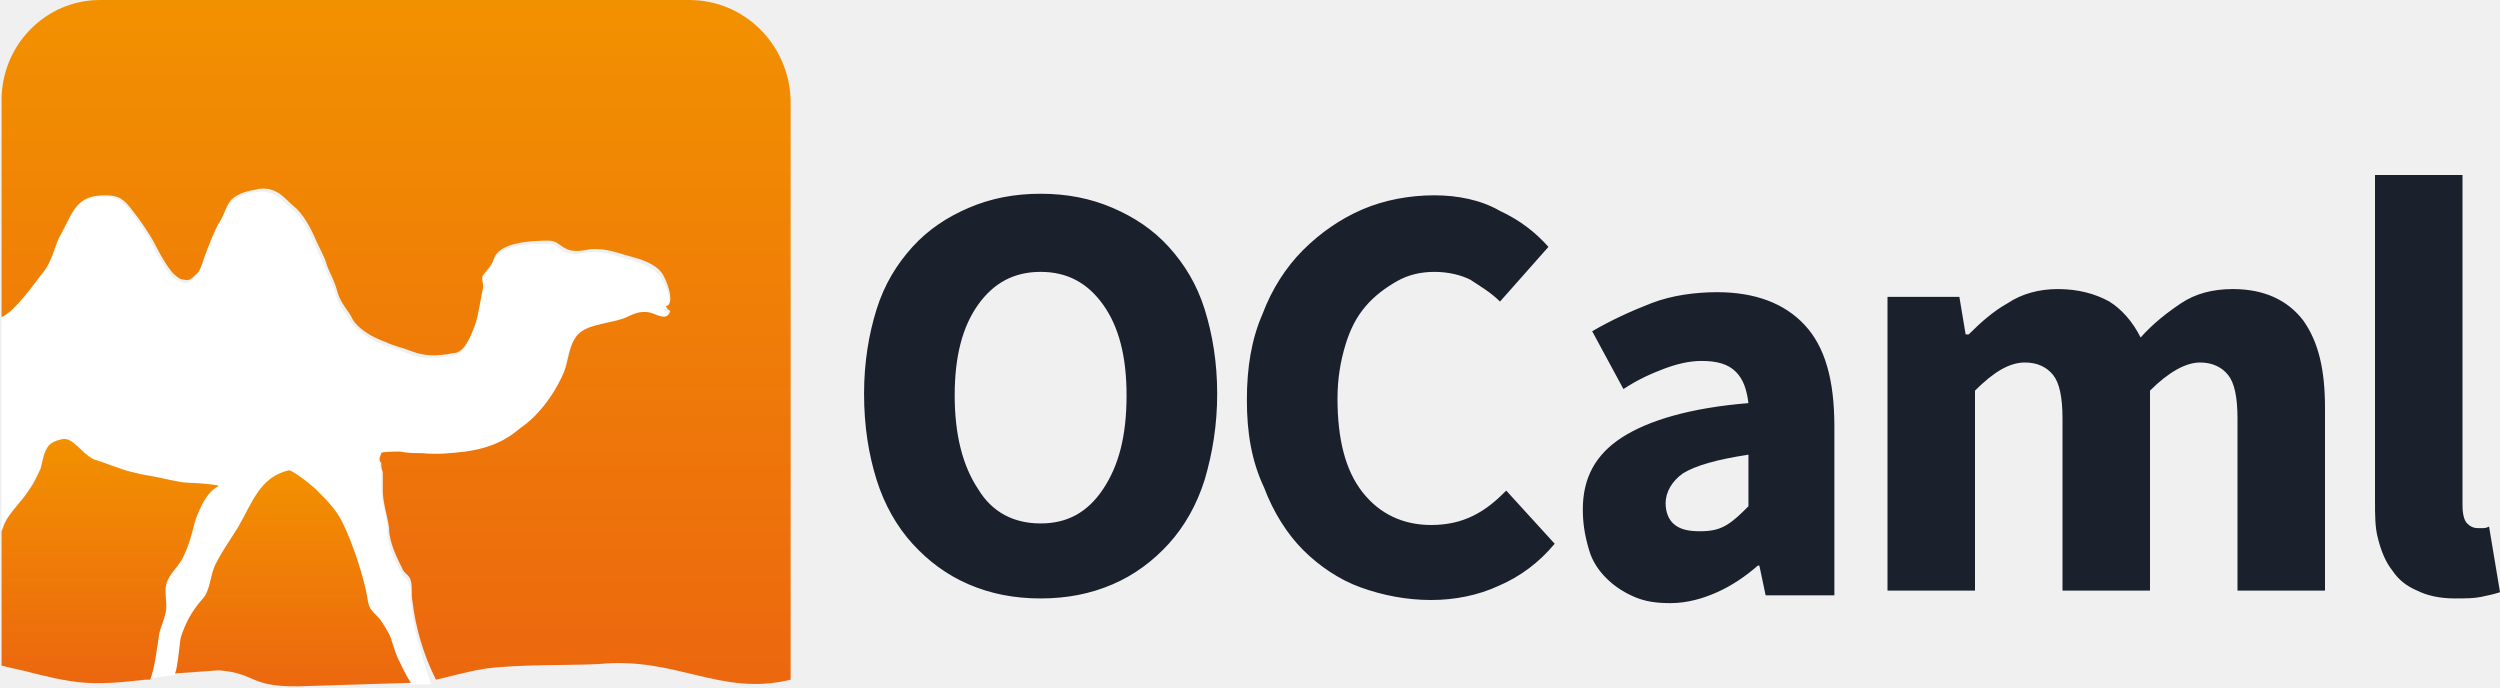
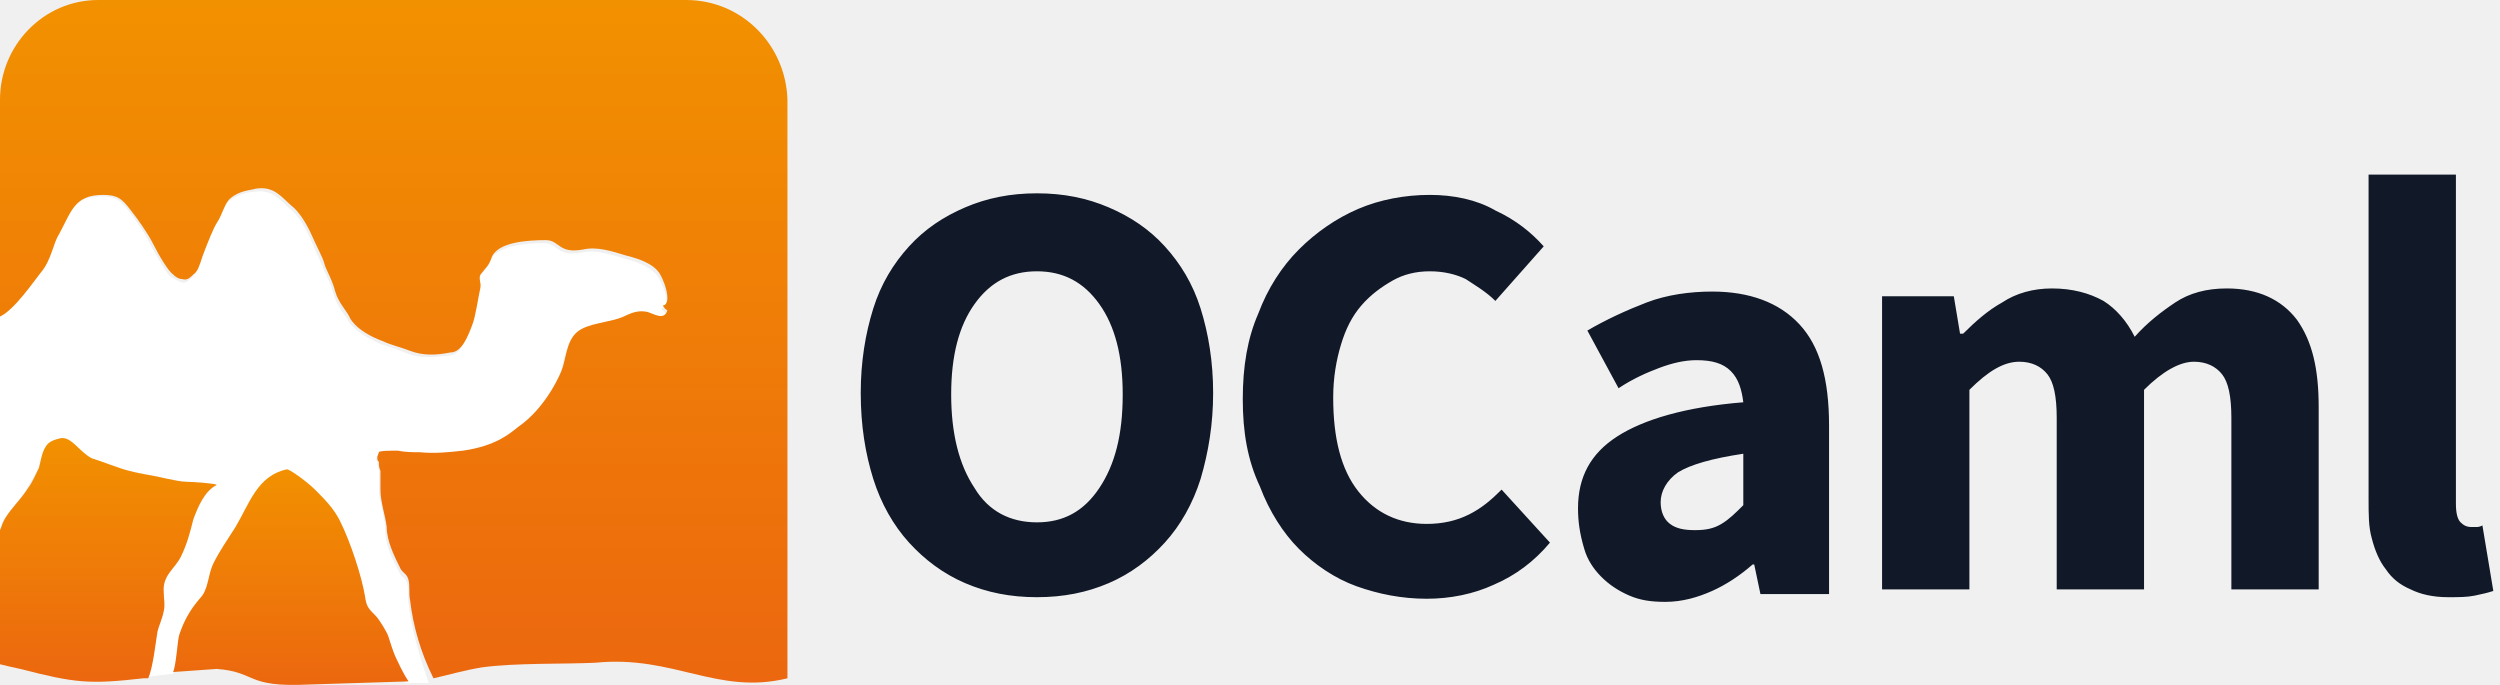
- <svg xmlns="http://www.w3.org/2000/svg" version="1.1" id="Layer_1" x="0px" y="0px" viewBox="0 0 160 44" style="enable-background:new 0 0 160 44;" xml:space="preserve">
-   <style type="text/css">
- 	.st0{fill:#FFFFFF;}
- 	.st1{fill:#1A202C;}
- 	.st2{fill:url(#SVGID_1_);}
- 	.st3{fill:url(#SVGID_00000090296440831515205200000001913776022247393423_);}
- 	.st4{fill:url(#SVGID_00000068666670919662558360000015815730047716450477_);}
- 	.st5{fill:url(#SVGID_00000086683552077955393710000000136731069776306816_);}
- </style>
-   <path class="st0" d="M26.3,38.7c-0.1-0.4,0.1-0.9-0.1-1.3c-0.1-0.4-0.4-0.4-0.5-0.7c-0.4-0.8-0.9-1.7-0.9-2.7c0-0.8-0.3-1.6-0.4-2.4  c0-0.4,0-0.8,0-1.2c0-0.2,0-0.4-0.1-0.6c0-0.1,0-0.3-0.1-0.3l0.1-0.3c0-0.1,0.9-0.1,1.2-0.1c0.5,0,0.9,0,1.4,0.1c1,0,1.8,0,2.8-0.1  c2.1-0.3,3-1.2,3.5-1.5C35.1,26.3,36,24,36,24c0.3-0.7,0.3-2,1-2.5c0.8-0.7,2.1-0.6,3-1c0.5-0.2,0.9-0.4,1.5-0.3  c0.4,0.1,1.1,0.6,1.3-0.1c-0.1-0.1-0.2-0.2-0.3-0.3c0.8-0.1,0-1.8-0.3-2.2c-0.5-0.5-1.2-0.8-2-1c-1-0.3-1.9-0.6-2.8-0.4  c-1.6,0.3-1.5-0.6-2.4-0.6c-1.1,0-3.1,0.1-3.5,1.2c-0.2,0.5-0.3,0.5-0.6,0.9c-0.2,0.3,0,0.6-0.1,1c-0.1,0.4-0.3,1.8-0.5,2.3  c-0.3,0.8-0.7,1.8-1.4,1.8c-1,0.1-1.8,0.2-2.6-0.1c-0.5-0.2-1.3-0.5-1.7-0.6c-1.9-0.8-2.2-1.6-2.2-1.6c-0.2-0.3-0.7-0.9-0.9-1.6  c-0.2-0.8-0.6-1.4-0.7-1.8c-0.2-0.4-0.5-1.1-0.8-1.8c-0.4-0.9-0.9-1.6-1.3-1.9c-0.6-0.5-1.1-1.3-2.3-1.1c-0.2,0-1,0.1-1.6,0.6  c-0.4,0.3-0.5,1-0.9,1.6c-0.2,0.3-0.6,1.3-0.9,2.1c-0.2,0.6-0.3,1-0.6,1.2c-0.2,0.2-0.4,0.4-0.7,0.3c-0.2-0.1-0.4-0.2-0.6-0.3  c-0.3-0.2-0.9-1.3-1.3-2c-0.3-0.7-1-1.7-1.4-2.2c-0.6-0.8-0.9-1-1.8-1c-1.8,0-2,1-2.8,2.5c-0.4,0.7-0.5,1.7-1.2,2.5  C2.3,18,1,19.9,0.1,20.2v0l0,0V34l0,0v-0.1c0.1-0.2,0.1-0.4,0.2-0.5c0.4-0.7,1.2-1.4,1.6-2.2c0.2-0.4,0.5-0.8,0.7-1.3  C2.7,29.6,2.8,29,3,28.7c0.2-0.4,0.6-0.5,1-0.6C4.7,28,5.2,29,6,29.4c0.3,0.2,1.9,0.7,2.4,0.8c0.8,0.2,1.6,0.3,2.4,0.5  c0.4,0.1,0.8,0.1,1.3,0.2c0.4,0,1.9,0.1,1.9,0.2c-0.7,0.4-1.2,1.4-1.5,2.2c-0.3,0.8-0.5,1.7-0.8,2.4c-0.4,0.8-1.2,1.2-1.1,2.2  c0,0.4,0.1,0.8,0,1.2c-0.1,0.5-0.3,0.8-0.4,1.3c-0.2,0.6-0.4,2.5-0.6,3l1.6-0.2l0,0c0.2-0.4,0.3-2.2,0.4-2.4  c0.3-0.9,0.7-1.6,1.3-2.3c0.6-0.7,0.6-1.5,0.9-2.3c0.4-0.9,0.9-1.5,1.4-2.3c0.9-1.4,1.5-3.3,3.3-3.7c0.2,0,1.3,0.8,1.8,1.3  c0.6,0.6,1.2,1.2,1.6,2c0.7,1.5,1.4,3.7,1.6,4.8c0.1,0.7,0.2,0.7,0.7,1.3c0.2,0.2,0.6,1,0.8,1.3c0.1,0.3,0.4,1,0.5,1.4  c0.1,0.2,0.4,0.9,0.6,1.5l1.5,0c0,0,0,0,0,0c0,0,0,0,0,0c0,0,0,0,0,0C27,42.1,26.5,40.4,26.3,38.7L26.3,38.7z" />
-   <path class="st1" d="M25.3,29.8L25.3,29.8C25.3,29.8,25.3,29.8,25.3,29.8z" />
-   <linearGradient id="SVGID_1_" gradientUnits="userSpaceOnUse" x1="25.336" y1="16.218" x2="25.336" y2="16.163" gradientTransform="matrix(1 0 0 -1 0 46)">
-     <stop offset="0" style="stop-color:#F29100" />
-     <stop offset="1" style="stop-color:#EC670F" />
-   </linearGradient>
-   <path class="st2" d="M25.3,29.8L25.3,29.8C25.3,29.8,25.3,29.8,25.3,29.8z" />
-   <linearGradient id="SVGID_00000095312580722786645380000001324625003981611139_" gradientUnits="userSpaceOnUse" x1="18.587" y1="15.87" x2="18.587" y2="2.075" gradientTransform="matrix(1 0 0 -1 0 46)">
-     <stop offset="0" style="stop-color:#F29100" />
-     <stop offset="1" style="stop-color:#EC670F" />
-   </linearGradient>
-   <path style="fill:url(#SVGID_00000095312580722786645380000001324625003981611139_);" d="M25.5,42.2c-0.2-0.4-0.4-1.1-0.5-1.4  c-0.1-0.3-0.6-1.1-0.8-1.3c-0.5-0.5-0.6-0.6-0.7-1.3c-0.2-1.2-0.9-3.4-1.6-4.8c-0.4-0.8-1-1.4-1.6-2c-0.5-0.5-1.6-1.3-1.8-1.3  c-1.9,0.4-2.4,2.2-3.3,3.7c-0.5,0.8-1,1.5-1.4,2.3c-0.4,0.8-0.3,1.7-0.9,2.3c-0.6,0.7-1,1.4-1.3,2.3c-0.1,0.2-0.2,2-0.4,2.4l0,0  l2.8-0.2c2.6,0.2,1.8,1.2,5.9,1l6.4-0.2C25.9,43.1,25.6,42.4,25.5,42.2L25.5,42.2z" />
-   <linearGradient id="SVGID_00000157293995348393874100000005864532982483007931_" gradientUnits="userSpaceOnUse" x1="25.292" y1="45.98" x2="25.292" y2="2.048" gradientTransform="matrix(1 0 0 -1 0 46)">
-     <stop offset="0" style="stop-color:#F29100" />
-     <stop offset="1" style="stop-color:#EC670F" />
-   </linearGradient>
-   <path style="fill:url(#SVGID_00000157293995348393874100000005864532982483007931_);" d="M44.1,0H6.4C2.9,0,0.1,2.9,0.1,6.4v13.9  C1,19.9,2.3,18,2.7,17.5c0.7-0.8,0.8-1.9,1.2-2.5c0.8-1.5,1-2.5,2.8-2.5c0.9,0,1.2,0.2,1.8,1C8.9,14,9.6,15,9.9,15.6  c0.4,0.8,1,1.8,1.3,2c0.2,0.2,0.4,0.3,0.6,0.3c0.3,0.1,0.5-0.1,0.7-0.3c0.3-0.2,0.4-0.6,0.6-1.2c0.3-0.8,0.7-1.8,0.9-2.1  c0.4-0.6,0.5-1.3,0.9-1.6c0.6-0.5,1.3-0.5,1.6-0.6c1.2-0.2,1.7,0.6,2.3,1.1c0.4,0.3,0.9,1,1.3,1.9c0.3,0.7,0.7,1.4,0.8,1.8  c0.1,0.4,0.5,1,0.7,1.8c0.2,0.7,0.7,1.2,0.9,1.6c0,0,0.3,0.9,2.2,1.6c0.4,0.2,1.2,0.4,1.7,0.6c0.8,0.3,1.6,0.3,2.6,0.1  c0.7,0,1.1-1,1.4-1.8c0.2-0.5,0.4-1.9,0.5-2.3c0.1-0.4-0.2-0.7,0.1-1c0.3-0.4,0.4-0.4,0.6-0.9c0.3-1.1,2.4-1.2,3.5-1.2  c0.9,0,0.8,0.9,2.4,0.6c0.9-0.2,1.8,0.1,2.8,0.4c0.8,0.2,1.6,0.5,2,1c0.3,0.3,1,2.1,0.3,2.2c0.1,0.1,0.1,0.2,0.3,0.3  c-0.2,0.7-0.9,0.2-1.3,0.1c-0.5-0.1-0.9,0-1.5,0.3c-0.9,0.4-2.3,0.4-3,1c-0.7,0.6-0.7,1.8-1,2.5c0,0-0.9,2.3-2.8,3.6  c-0.5,0.4-1.4,1.2-3.5,1.5c-0.9,0.1-1.8,0.2-2.8,0.1c-0.5,0-0.9,0-1.4-0.1c-0.3,0-1.2,0-1.2,0.1l-0.1,0.3c0,0.1,0,0.3,0.1,0.3  c0,0.2,0,0.4,0.1,0.6c0,0.4,0,0.8,0,1.2c0,0.8,0.3,1.6,0.4,2.4c0,0.9,0.5,1.9,0.9,2.7c0.2,0.3,0.4,0.3,0.5,0.7  c0.1,0.4,0,0.8,0.1,1.3c0.2,1.7,0.7,3.4,1.5,5c0,0,0,0,0,0c0.9-0.2,1.9-0.5,3.1-0.7c2.2-0.3,5.3-0.2,7.3-0.3c5-0.5,7.8,2.1,12.3,1  V6.4C50.5,2.9,47.7,0,44.1,0z M25.3,29.8C25.3,29.8,25.3,29.8,25.3,29.8L25.3,29.8z" />
-   <linearGradient id="SVGID_00000068667360278913366410000013664633033785590662_" gradientUnits="userSpaceOnUse" x1="7.046" y1="17.925" x2="7.046" y2="2.351" gradientTransform="matrix(1 0 0 -1 0 46)">
-     <stop offset="0" style="stop-color:#F29100" />
-     <stop offset="1" style="stop-color:#EC670F" />
-   </linearGradient>
-   <path style="fill:url(#SVGID_00000068667360278913366410000013664633033785590662_);" d="M11.7,35.7c0.4-0.8,0.6-1.6,0.8-2.4  c0.3-0.8,0.7-1.8,1.5-2.2c-0.1-0.1-1.6-0.2-1.9-0.2c-0.4,0-0.8-0.1-1.3-0.2c-0.8-0.2-1.7-0.3-2.4-0.5c-0.5-0.1-2-0.7-2.4-0.8  C5.2,29,4.7,28,4,28.1c-0.4,0.1-0.8,0.2-1,0.6C2.8,29,2.7,29.6,2.6,30c-0.2,0.4-0.4,0.9-0.7,1.3c-0.5,0.8-1.3,1.5-1.6,2.2  c-0.1,0.2-0.1,0.3-0.2,0.5v8.6c0.4,0.1,0.8,0.2,1.3,0.3c3.5,0.9,4.4,1,7.9,0.6l0.3,0v0c0.3-0.6,0.5-2.4,0.6-3  c0.1-0.4,0.3-0.8,0.4-1.3c0.1-0.4,0-0.8,0-1.2C10.5,36.9,11.3,36.5,11.7,35.7L11.7,35.7z" />
-   <path class="st1" d="M66.6,38.3c-1.7,0-3.2-0.3-4.6-0.9c-1.4-0.6-2.6-1.5-3.6-2.6c-1-1.1-1.8-2.5-2.3-4.1c-0.5-1.6-0.8-3.4-0.8-5.5  c0-2,0.3-3.8,0.8-5.4c0.5-1.6,1.3-2.9,2.3-4c1-1.1,2.2-1.9,3.6-2.5c1.4-0.6,2.9-0.9,4.6-0.9c1.7,0,3.2,0.3,4.6,0.9  c1.4,0.6,2.6,1.4,3.6,2.5c1,1.1,1.8,2.4,2.3,4c0.5,1.6,0.8,3.4,0.8,5.4c0,2-0.3,3.8-0.8,5.5c-0.5,1.6-1.3,3-2.3,4.1  c-1,1.1-2.2,2-3.6,2.6C69.8,38,68.3,38.3,66.6,38.3z M66.6,33.5c1.7,0,3-0.7,4-2.2c1-1.5,1.5-3.4,1.5-6c0-2.5-0.5-4.4-1.5-5.8  c-1-1.4-2.3-2.1-4-2.1c-1.7,0-3,0.7-4,2.1c-1,1.4-1.5,3.3-1.5,5.8c0,2.5,0.5,4.5,1.5,6C63.5,32.8,64.9,33.5,66.6,33.5z M79.8,25.6  c0-2.1,0.3-3.9,1-5.5c0.6-1.6,1.5-3,2.6-4.1c1.1-1.1,2.4-2,3.8-2.6c1.4-0.6,3-0.9,4.6-0.9c1.5,0,3,0.3,4.2,1  c1.3,0.6,2.3,1.4,3.1,2.3L96,19.3c-0.6-0.6-1.3-1-1.9-1.4c-0.6-0.3-1.4-0.5-2.3-0.5c-0.9,0-1.7,0.2-2.4,0.6c-0.7,0.4-1.4,0.9-2,1.6  c-0.6,0.7-1,1.5-1.3,2.5c-0.3,1-0.5,2.1-0.5,3.4c0,2.6,0.5,4.6,1.6,6c1.1,1.4,2.6,2.1,4.4,2.1c1,0,1.9-0.2,2.7-0.6  c0.8-0.4,1.4-0.9,2.1-1.6l3.1,3.4c-1,1.2-2.2,2.1-3.6,2.7c-1.3,0.6-2.8,0.9-4.3,0.9c-1.6,0-3.1-0.3-4.5-0.8  c-1.4-0.5-2.7-1.4-3.7-2.4s-1.9-2.4-2.5-4C80.1,29.5,79.8,27.7,79.8,25.6z M101.3,32.6c0-2,0.8-3.5,2.5-4.6c1.7-1.1,4.4-1.9,8.1-2.2  c-0.1-0.8-0.3-1.5-0.8-2c-0.5-0.5-1.2-0.7-2.2-0.7c-0.8,0-1.6,0.2-2.4,0.5c-0.8,0.3-1.7,0.7-2.6,1.3l-2-3.7c1.2-0.7,2.5-1.3,3.8-1.8  c1.3-0.5,2.8-0.7,4.2-0.7c2.4,0,4.3,0.7,5.6,2.1c1.3,1.4,1.9,3.5,1.9,6.5v10.8H113l-0.4-1.9h-0.1c-0.8,0.7-1.7,1.3-2.6,1.7  c-0.9,0.4-1.9,0.7-3,0.7c-0.9,0-1.6-0.1-2.3-0.4c-0.7-0.3-1.3-0.7-1.8-1.2c-0.5-0.5-0.9-1.1-1.1-1.8  C101.4,34.2,101.3,33.4,101.3,32.6L101.3,32.6z M106.6,32.2c0,0.6,0.2,1.1,0.6,1.4c0.4,0.3,0.9,0.4,1.6,0.4c0.7,0,1.2-0.1,1.7-0.4  c0.5-0.3,0.9-0.7,1.4-1.2v-3.3c-2,0.3-3.4,0.7-4.2,1.2C107,30.8,106.6,31.5,106.6,32.2L106.6,32.2z M120.8,19h4.6l0.4,2.4h0.2  c0.8-0.8,1.6-1.5,2.5-2c0.9-0.6,2-0.9,3.2-0.9c1.3,0,2.4,0.3,3.3,0.8c0.8,0.5,1.5,1.3,2,2.3c0.8-0.9,1.7-1.6,2.6-2.2  c0.9-0.6,2-0.9,3.3-0.9c2,0,3.5,0.7,4.5,2c1,1.4,1.4,3.2,1.4,5.6v11.7h-5.6v-11c0-1.4-0.2-2.3-0.6-2.8c-0.4-0.5-1-0.8-1.8-0.8  c-0.9,0-2,0.6-3.2,1.8v12.8h-5.6v-11c0-1.4-0.2-2.3-0.6-2.8c-0.4-0.5-1-0.8-1.8-0.8c-1,0-2,0.6-3.2,1.8v12.8h-5.6V19z M152,11.2h5.6  v21.1c0,0.6,0.1,1,0.3,1.2c0.2,0.2,0.4,0.3,0.7,0.3h0.3c0.1,0,0.2,0,0.4-0.1l0.7,4.2c-0.3,0.1-0.7,0.2-1.2,0.3  c-0.5,0.1-1,0.1-1.7,0.1c-1,0-1.8-0.2-2.4-0.5c-0.7-0.3-1.2-0.7-1.6-1.3c-0.4-0.5-0.7-1.2-0.9-2C152,33.8,152,33,152,32V11.2z" />
+ <svg xmlns="http://www.w3.org/2000/svg" width="146" height="40" viewBox="0 0 146 40" fill="none">
+   <path d="M23.859 35.239C23.767 34.875 23.95 34.42 23.767 34.056C23.676 33.691 23.403 33.691 23.312 33.418C22.948 32.69 22.493 31.87 22.493 30.959C22.493 30.231 22.219 29.503 22.128 28.774C22.128 28.41 22.128 28.046 22.128 27.681C22.128 27.499 22.128 27.317 22.037 27.135C22.037 27.044 22.037 26.862 21.946 26.862L22.037 26.588C22.037 26.497 22.857 26.497 23.13 26.497C23.585 26.497 23.95 26.497 24.405 26.588C25.316 26.588 26.044 26.588 26.955 26.497C28.867 26.224 29.687 25.405 30.142 25.131C31.872 23.948 32.692 21.853 32.692 21.853C32.965 21.216 32.965 20.032 33.602 19.577C34.331 18.939 35.515 19.03 36.334 18.666C36.789 18.484 37.154 18.302 37.7 18.393C38.064 18.484 38.702 18.939 38.884 18.302C38.793 18.211 38.702 18.12 38.611 18.029C39.339 17.938 38.611 16.389 38.338 16.025C37.882 15.57 37.245 15.297 36.516 15.114C35.606 14.841 34.786 14.568 33.967 14.75C32.51 15.024 32.601 14.204 31.781 14.204C30.779 14.204 28.958 14.295 28.594 15.297C28.412 15.752 28.321 15.752 28.047 16.116C27.865 16.389 28.047 16.663 27.956 17.027C27.865 17.391 27.683 18.666 27.501 19.121C27.228 19.85 26.864 20.76 26.226 20.76C25.316 20.852 24.587 20.943 23.859 20.669C23.403 20.487 22.675 20.214 22.311 20.123C20.58 19.395 20.307 18.666 20.307 18.666C20.125 18.393 19.67 17.846 19.488 17.209C19.305 16.48 18.941 15.934 18.85 15.57C18.668 15.206 18.395 14.568 18.122 13.931C17.757 13.111 17.302 12.474 16.938 12.2C16.391 11.745 15.936 11.017 14.843 11.199C14.661 11.199 13.933 11.29 13.386 11.745C13.022 12.018 12.931 12.656 12.567 13.202C12.385 13.475 12.02 14.386 11.747 15.114C11.565 15.661 11.474 16.025 11.201 16.207C11.019 16.389 10.836 16.572 10.563 16.48C10.381 16.389 10.199 16.298 10.017 16.207C9.744 16.025 9.197 15.024 8.833 14.386C8.56 13.749 7.923 12.838 7.558 12.383C7.012 11.654 6.739 11.472 5.919 11.472C4.28 11.472 4.098 12.383 3.369 13.749C3.005 14.386 2.914 15.297 2.277 16.025C2.003 16.389 0.82 18.12 0 18.393L0 30.959L0 30.869C0.091 30.686 0.091 30.504 0.182 30.413C0.546 29.776 1.275 29.138 1.639 28.41C1.821 28.046 2.094 27.681 2.277 27.226C2.368 26.953 2.459 26.406 2.641 26.133C2.823 25.769 3.187 25.678 3.551 25.587C4.189 25.496 4.644 26.406 5.373 26.771C5.646 26.953 7.103 27.408 7.558 27.499C8.287 27.681 9.015 27.772 9.744 27.954C10.108 28.046 10.472 28.046 10.928 28.137C11.292 28.137 12.658 28.228 12.658 28.319C12.02 28.683 11.565 29.594 11.292 30.322C11.019 31.051 10.836 31.87 10.563 32.508C10.199 33.236 9.471 33.6 9.562 34.511C9.562 34.875 9.653 35.239 9.562 35.604C9.471 36.059 9.288 36.332 9.197 36.788C9.015 37.334 8.833 39.064 8.651 39.52L10.108 39.337C10.29 38.973 10.381 37.334 10.472 37.152C10.745 36.332 11.11 35.695 11.656 35.057C12.203 34.42 12.203 33.691 12.476 32.963C12.84 32.143 13.295 31.597 13.751 30.869C14.57 29.594 15.117 27.863 16.756 27.499C16.938 27.499 17.939 28.228 18.395 28.683C18.941 29.229 19.488 29.776 19.852 30.504C20.489 31.87 21.127 33.873 21.309 34.875C21.4 35.513 21.491 35.513 21.946 36.059C22.128 36.241 22.493 36.97 22.675 37.243C22.766 37.516 23.039 38.154 23.13 38.518C23.221 38.7 23.494 39.337 23.676 39.884H25.042C24.496 38.336 24.041 36.788 23.859 35.239Z" fill="white" />
+   <path d="M23.13 38.428C22.948 38.064 22.766 37.426 22.675 37.153C22.584 36.88 22.128 36.151 21.946 35.969C21.491 35.514 21.4 35.423 21.309 34.785C21.127 33.693 20.489 31.689 19.852 30.414C19.488 29.686 18.941 29.139 18.395 28.593C17.939 28.138 16.938 27.409 16.756 27.409C15.025 27.773 14.57 29.413 13.751 30.779C13.295 31.507 12.84 32.145 12.476 32.873C12.111 33.602 12.203 34.421 11.656 34.967C11.11 35.605 10.745 36.242 10.472 37.062C10.381 37.244 10.29 38.883 10.108 39.247L12.658 39.065C15.025 39.247 14.297 40.158 18.031 39.976L23.859 39.794C23.494 39.247 23.221 38.61 23.13 38.428Z" fill="url(#paint0_linear_3331_371)" />
+   <path d="M40.068 0L5.737 0C2.55 0 0 2.641 0 5.828L0 18.486C0.82 18.122 2.003 16.392 2.368 15.936C3.005 15.208 3.096 14.206 3.46 13.66C4.189 12.294 4.371 11.383 6.01 11.383C6.83 11.383 7.103 11.565 7.649 12.294C8.014 12.749 8.651 13.66 8.924 14.206C9.288 14.935 9.835 15.845 10.108 16.027C10.29 16.209 10.472 16.301 10.654 16.301C10.928 16.392 11.11 16.209 11.292 16.027C11.565 15.845 11.656 15.481 11.838 14.935C12.111 14.206 12.476 13.296 12.658 13.022C13.022 12.476 13.113 11.838 13.477 11.565C14.024 11.11 14.661 11.11 14.934 11.019C16.027 10.837 16.482 11.565 17.029 12.021C17.393 12.294 17.848 12.931 18.213 13.751C18.486 14.388 18.85 15.026 18.941 15.39C19.032 15.754 19.396 16.301 19.579 17.029C19.761 17.666 20.216 18.122 20.398 18.486C20.398 18.486 20.671 19.306 22.402 19.943C22.766 20.125 23.494 20.307 23.95 20.489C24.678 20.763 25.407 20.763 26.317 20.581C26.955 20.581 27.319 19.67 27.592 18.941C27.774 18.486 27.956 17.211 28.047 16.847C28.139 16.483 27.865 16.209 28.139 15.936C28.412 15.572 28.503 15.572 28.685 15.117C28.958 14.115 30.87 14.024 31.872 14.024C32.692 14.024 32.601 14.844 34.058 14.57C34.877 14.388 35.697 14.661 36.607 14.935C37.336 15.117 38.064 15.39 38.429 15.845C38.702 16.118 39.339 17.758 38.702 17.849C38.793 17.94 38.793 18.031 38.975 18.122C38.793 18.759 38.156 18.304 37.791 18.213C37.336 18.122 36.972 18.213 36.425 18.486C35.606 18.85 34.331 18.85 33.693 19.397C33.056 19.943 33.056 21.036 32.783 21.673C32.783 21.673 31.963 23.768 30.233 24.952C29.778 25.316 28.958 26.044 27.046 26.317C26.226 26.409 25.407 26.5 24.496 26.409C24.041 26.409 23.676 26.409 23.221 26.317C22.948 26.317 22.128 26.317 22.128 26.409L22.037 26.682C22.037 26.773 22.037 26.955 22.128 26.955C22.128 27.137 22.128 27.319 22.219 27.501C22.219 27.866 22.219 28.23 22.219 28.594C22.219 29.323 22.493 30.051 22.584 30.78C22.584 31.599 23.039 32.51 23.403 33.238C23.585 33.511 23.767 33.511 23.859 33.876C23.95 34.24 23.859 34.604 23.95 35.06C24.132 36.608 24.587 38.156 25.316 39.613C26.135 39.431 27.046 39.157 28.139 38.975C30.142 38.702 32.965 38.793 34.786 38.702C39.339 38.247 41.889 40.614 45.987 39.613L45.987 5.828C45.896 2.641 43.346 0 40.068 0Z" fill="url(#paint1_linear_3331_371)" />
+   <path d="M10.563 32.509C10.928 31.78 11.11 31.052 11.292 30.323C11.565 29.595 11.929 28.684 12.658 28.32C12.567 28.229 11.201 28.138 10.928 28.138C10.563 28.138 10.199 28.047 9.744 27.956C9.015 27.773 8.196 27.682 7.558 27.5C7.103 27.409 5.737 26.863 5.373 26.772C4.644 26.407 4.189 25.497 3.551 25.588C3.187 25.679 2.823 25.77 2.641 26.134C2.459 26.407 2.368 26.954 2.277 27.318C2.094 27.682 1.912 28.138 1.639 28.502C1.184 29.23 0.455 29.868 0.182 30.505C0.091 30.687 0.091 30.779 0 30.961L0 38.792C0.364 38.883 0.729 38.974 1.184 39.065C4.371 39.885 5.191 39.976 8.378 39.612H8.651C8.924 39.065 9.106 37.426 9.197 36.88C9.288 36.516 9.471 36.151 9.562 35.696C9.653 35.332 9.562 34.967 9.562 34.603C9.471 33.602 10.199 33.237 10.563 32.509Z" fill="url(#paint2_linear_3331_371)" />
+   <path d="M60.557 34.876C59.009 34.876 57.643 34.603 56.368 34.056C55.093 33.51 54.001 32.69 53.09 31.689C52.179 30.687 51.451 29.412 50.995 27.955C50.54 26.498 50.267 24.859 50.267 22.947C50.267 21.125 50.54 19.486 50.995 18.029C51.451 16.572 52.179 15.388 53.09 14.387C54.001 13.385 55.093 12.656 56.368 12.11C57.643 11.564 59.009 11.29 60.557 11.29C62.105 11.29 63.471 11.564 64.746 12.11C66.021 12.656 67.114 13.385 68.024 14.387C68.935 15.388 69.663 16.572 70.119 18.029C70.574 19.486 70.847 21.125 70.847 22.947C70.847 24.768 70.574 26.407 70.119 27.955C69.663 29.412 68.935 30.687 68.024 31.689C67.114 32.69 66.021 33.51 64.746 34.056C63.471 34.603 62.105 34.876 60.557 34.876ZM60.557 30.505C62.105 30.505 63.289 29.867 64.2 28.502C65.11 27.136 65.566 25.405 65.566 23.038C65.566 20.761 65.11 19.031 64.2 17.756C63.289 16.481 62.105 15.844 60.557 15.844C59.009 15.844 57.825 16.481 56.915 17.756C56.004 19.031 55.549 20.761 55.549 23.038C55.549 25.314 56.004 27.136 56.915 28.502C57.734 29.867 59.009 30.505 60.557 30.505ZM72.578 23.311C72.578 21.398 72.851 19.759 73.488 18.302C74.034 16.845 74.854 15.57 75.856 14.569C76.857 13.567 78.041 12.748 79.316 12.201C80.591 11.655 82.048 11.382 83.505 11.382C84.871 11.382 86.237 11.655 87.33 12.292C88.513 12.839 89.424 13.567 90.153 14.387L87.33 17.574C86.783 17.027 86.146 16.663 85.6 16.299C85.053 16.026 84.325 15.844 83.505 15.844C82.686 15.844 81.957 16.026 81.32 16.39C80.682 16.754 80.045 17.21 79.498 17.847C78.952 18.485 78.588 19.213 78.314 20.124C78.041 21.034 77.859 22.036 77.859 23.22C77.859 25.587 78.314 27.409 79.316 28.684C80.318 29.959 81.684 30.596 83.323 30.596C84.234 30.596 85.053 30.414 85.782 30.049C86.51 29.685 87.056 29.23 87.694 28.593L90.517 31.689C89.606 32.781 88.513 33.601 87.239 34.147C86.055 34.694 84.689 34.967 83.323 34.967C81.866 34.967 80.5 34.694 79.225 34.238C77.95 33.783 76.766 32.964 75.856 32.053C74.945 31.142 74.126 29.867 73.579 28.41C72.851 26.862 72.578 25.223 72.578 23.311ZM92.156 29.685C92.156 27.864 92.885 26.498 94.433 25.496C95.981 24.495 98.439 23.766 101.809 23.493C101.718 22.765 101.536 22.127 101.08 21.672C100.625 21.216 99.987 21.034 99.077 21.034C98.348 21.034 97.62 21.216 96.891 21.49C96.163 21.763 95.343 22.127 94.524 22.673L92.702 19.304C93.795 18.667 94.979 18.12 96.163 17.665C97.347 17.21 98.713 17.027 99.987 17.027C102.173 17.027 103.903 17.665 105.087 18.94C106.271 20.215 106.817 22.127 106.817 24.859L106.817 34.694L102.81 34.694L102.446 32.964H102.355C101.627 33.601 100.807 34.147 99.987 34.512C99.168 34.876 98.257 35.149 97.256 35.149C96.436 35.149 95.799 35.058 95.161 34.785C94.524 34.512 93.977 34.147 93.522 33.692C93.067 33.237 92.702 32.69 92.52 32.053C92.247 31.142 92.156 30.414 92.156 29.685ZM96.982 29.321C96.982 29.867 97.165 30.323 97.529 30.596C97.893 30.869 98.348 30.96 98.986 30.96C99.623 30.96 100.079 30.869 100.534 30.596C100.989 30.323 101.353 29.959 101.809 29.503V26.498C99.987 26.771 98.713 27.136 97.984 27.591C97.347 28.046 96.982 28.684 96.982 29.321ZM109.913 17.301L114.102 17.301L114.467 19.486H114.649C115.377 18.758 116.106 18.12 116.925 17.665C117.745 17.119 118.747 16.845 119.839 16.845C121.023 16.845 122.025 17.119 122.844 17.574C123.573 18.029 124.21 18.758 124.666 19.668C125.394 18.849 126.214 18.211 127.033 17.665C127.853 17.119 128.855 16.845 130.038 16.845C131.86 16.845 133.226 17.483 134.136 18.667C135.047 19.942 135.411 21.581 135.411 23.766L135.411 34.421H130.312L130.312 24.404C130.312 23.129 130.129 22.309 129.765 21.854C129.401 21.398 128.855 21.125 128.126 21.125C127.306 21.125 126.305 21.672 125.212 22.765L125.212 34.421L120.112 34.421L120.112 24.404C120.112 23.129 119.93 22.309 119.566 21.854C119.202 21.398 118.655 21.125 117.927 21.125C117.016 21.125 116.106 21.672 115.013 22.765L115.013 34.421L109.913 34.421L109.913 17.301ZM138.325 10.198L143.425 10.198L143.425 29.412C143.425 29.959 143.516 30.323 143.698 30.505C143.88 30.687 144.062 30.778 144.335 30.778L144.608 30.778C144.7 30.778 144.791 30.778 144.973 30.687L145.61 34.512C145.337 34.603 144.973 34.694 144.517 34.785C144.062 34.876 143.607 34.876 142.969 34.876C142.059 34.876 141.33 34.694 140.784 34.421C140.146 34.147 139.691 33.783 139.327 33.237C138.963 32.781 138.689 32.144 138.507 31.416C138.325 30.778 138.325 30.049 138.325 29.139L138.325 10.198Z" fill="#111827" />
+   <defs>
+     <linearGradient id="paint0_linear_3331_371" x1="16.835" y1="27.436" x2="16.835" y2="39.999" gradientUnits="userSpaceOnUse">
+       <stop stop-color="#F29100" />
+       <stop offset="1" stop-color="#EC670F" />
+     </linearGradient>
+     <linearGradient id="paint1_linear_3331_371" x1="22.941" y1="0.019" x2="22.941" y2="40.024" gradientUnits="userSpaceOnUse">
+       <stop stop-color="#F29100" />
+       <stop offset="1" stop-color="#EC670F" />
+     </linearGradient>
+     <linearGradient id="paint2_linear_3331_371" x1="6.325" y1="25.565" x2="6.325" y2="39.747" gradientUnits="userSpaceOnUse">
+       <stop stop-color="#F29100" />
+       <stop offset="1" stop-color="#EC670F" />
+     </linearGradient>
+   </defs>
</svg>
